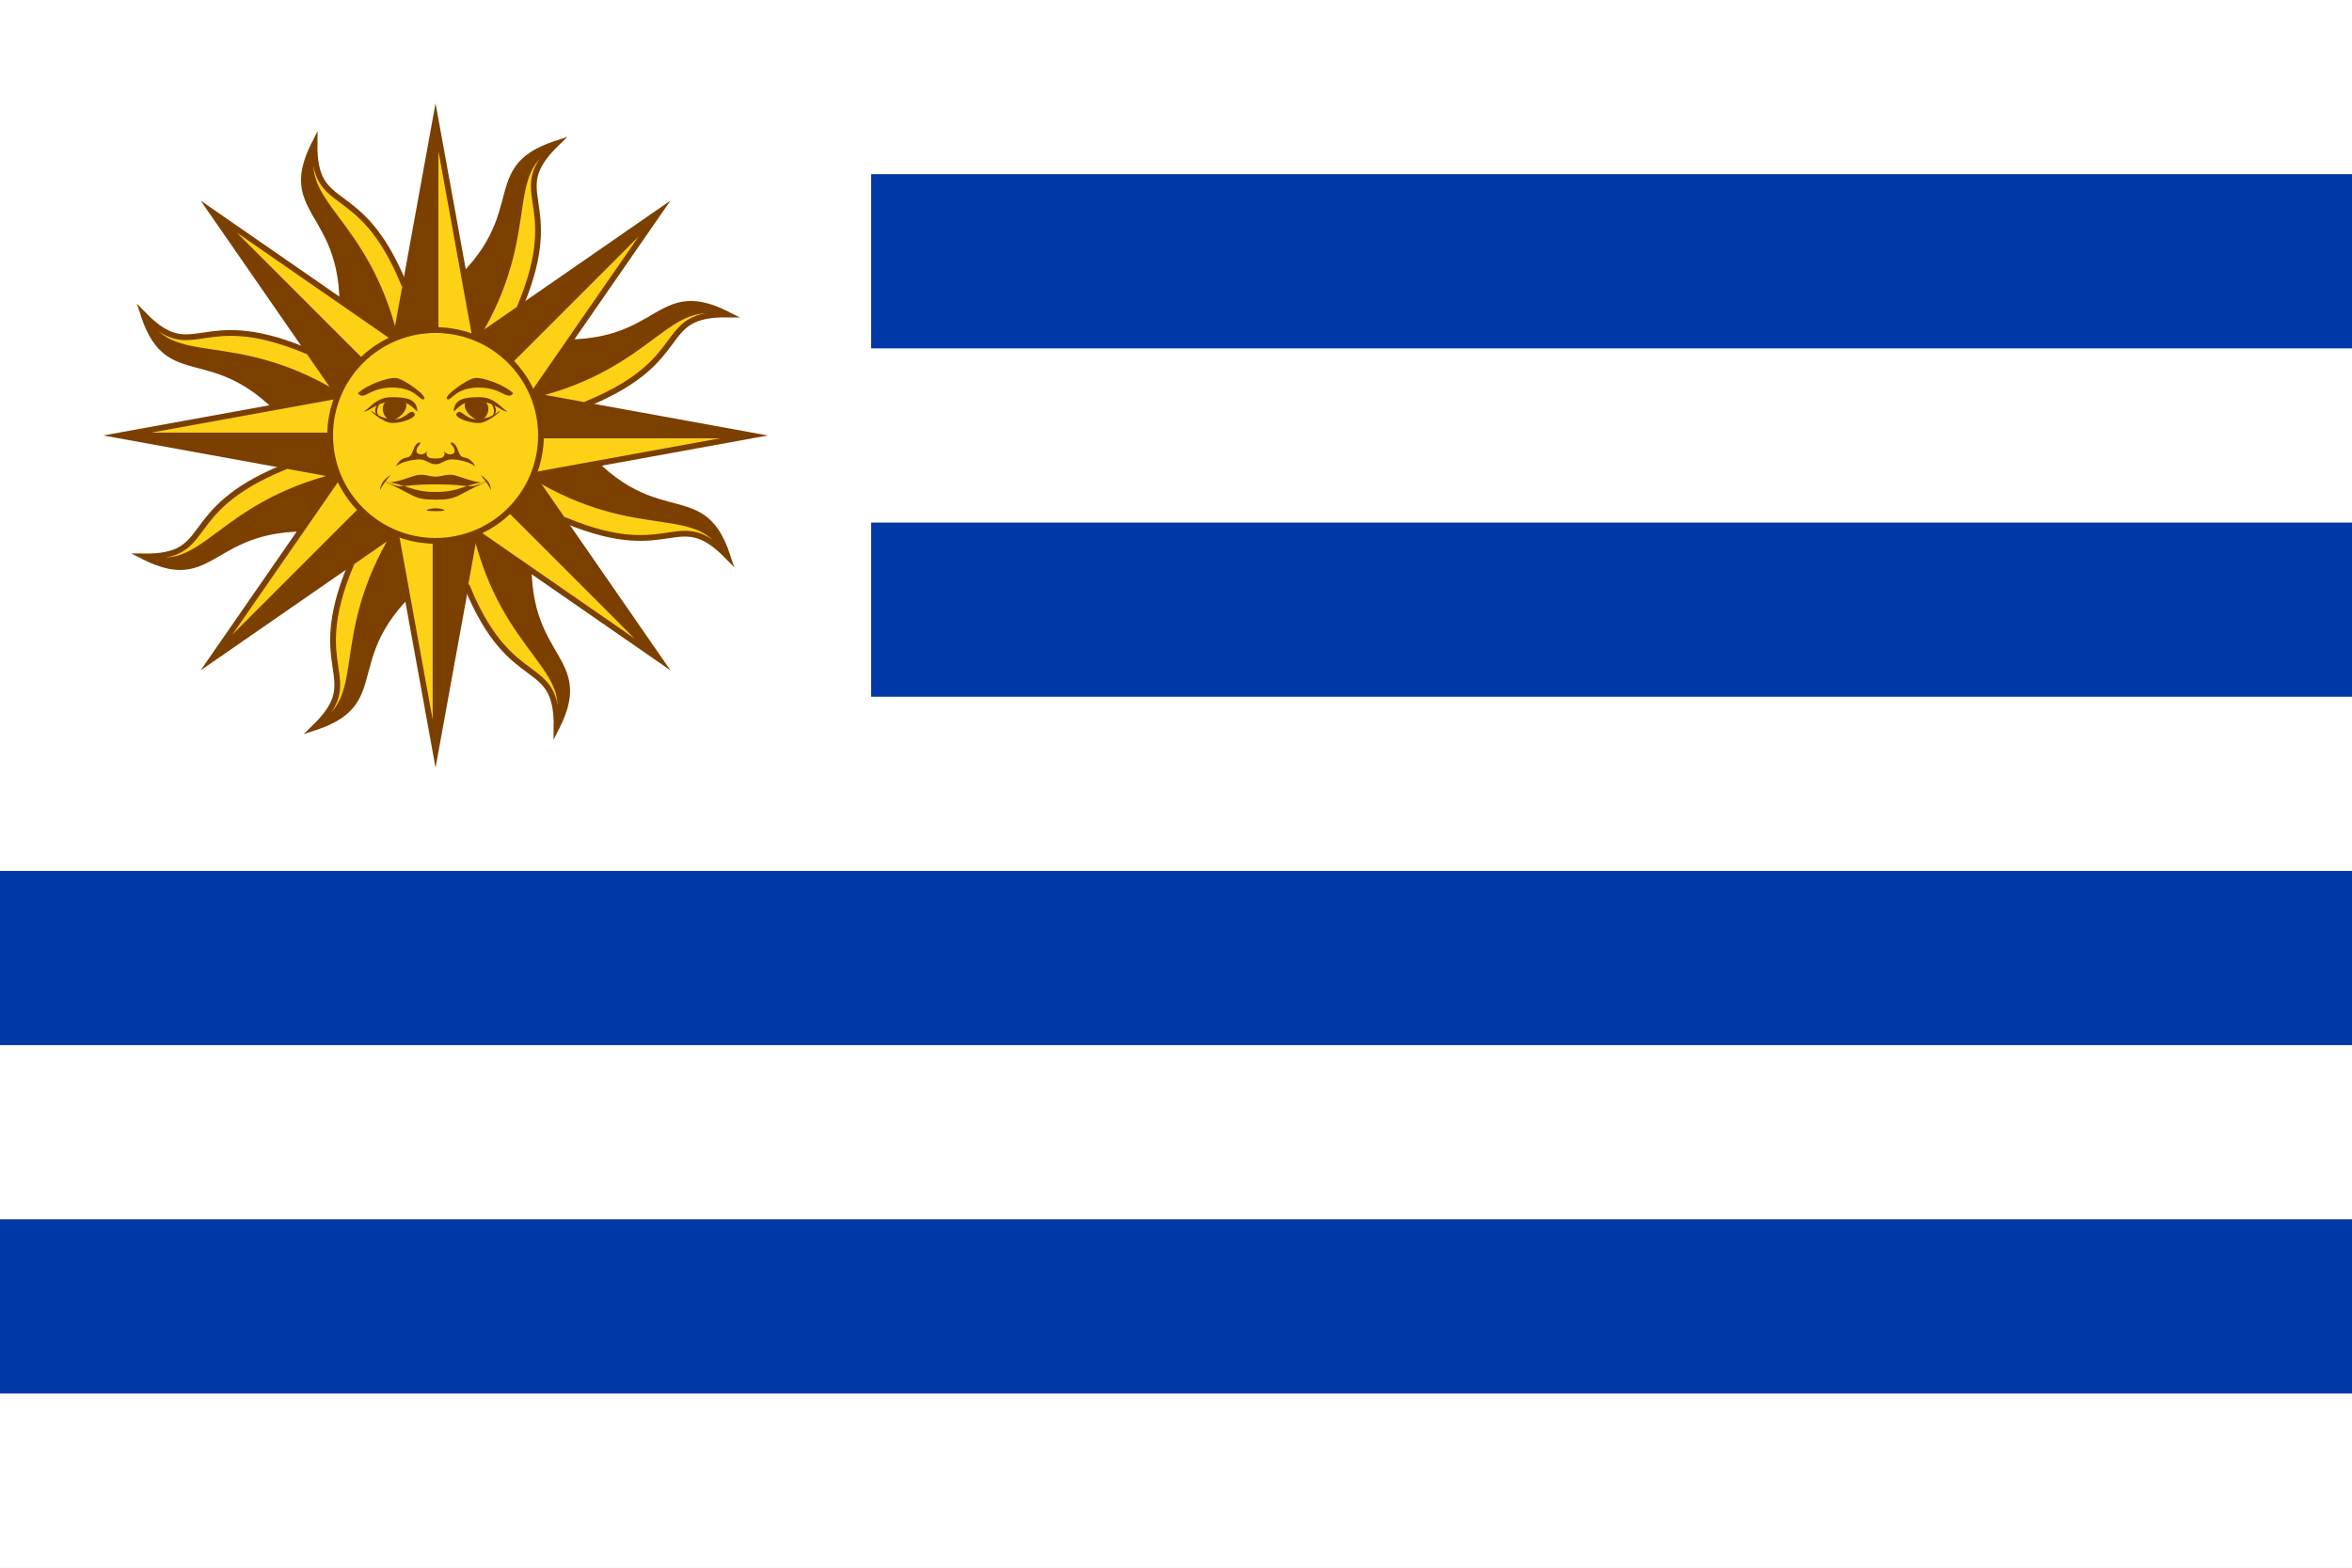
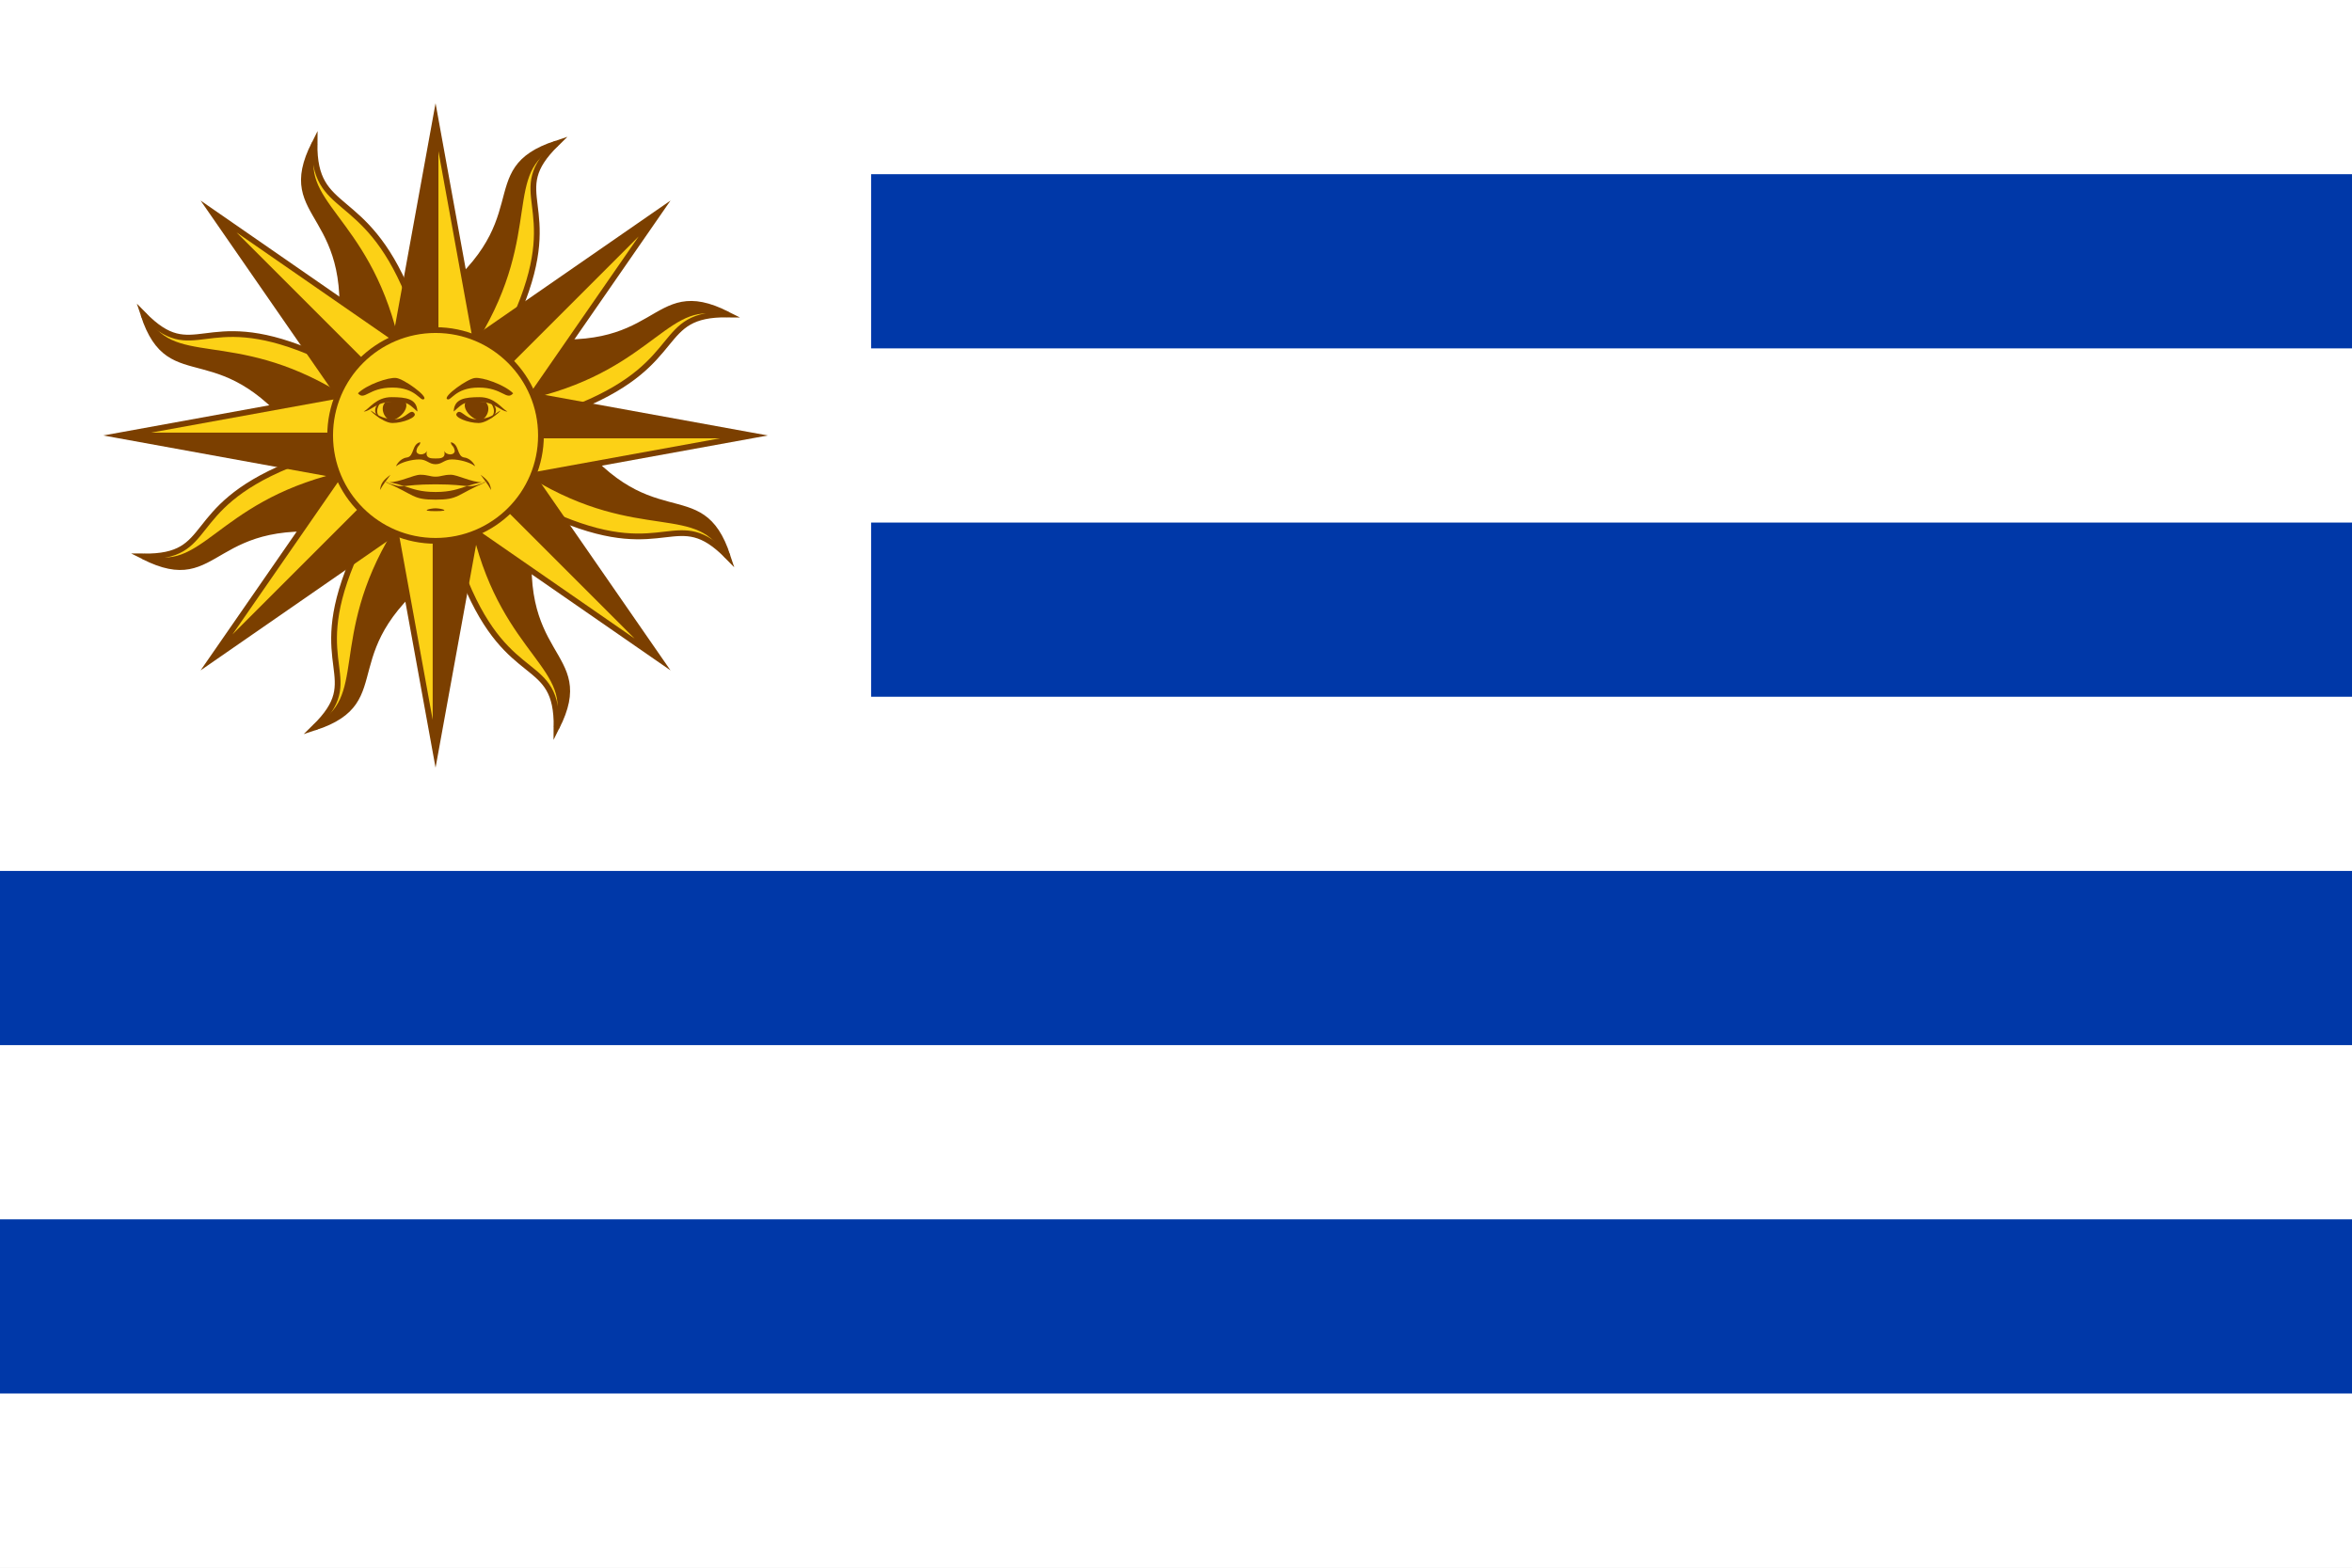
- <svg xmlns="http://www.w3.org/2000/svg" xmlns:xlink="http://www.w3.org/1999/xlink" width="900" height="600" version="1.1" viewBox="-5 -5 27 18">
-   <rect x="-5" y="-5" width="27" height="18" fill="#fff" />
-   <g fill="#0038a8">
-     <rect x="5" y="-3" width="17" height="2" />
-     <rect x="5" y="1" width="17" height="2" />
-     <rect x="-5" y="5" width="27" height="2" />
-     <rect x="-5" y="9" width="27" height="2" />
+ <svg xmlns="http://www.w3.org/2000/svg" height="630" viewBox="-5 -5 945 630" width="945">
+   <path d="m-5-5h945v630h-945z" fill="#fff" />
+   <g fill="#0038a8" transform="matrix(35 0 0 35 170 170)">
+     <path d="m5-3h17v2h-17z" />
+     <path d="m5 1h17v2h-17z" />
+     <path d="m-5 5h27v2h-27z" />
+     <path d="m-5 9h27v2h-27z" />
  </g>
-   <g transform="scale(.11)" fill="#fcd116" stroke="#7B3F00" stroke-miterlimit="20" stroke-width=".6">
-     <g id="u" stroke="#7B3F00">
-       <g id="t">
-         <g id="s" stroke="#7B3F00">
-           <g transform="rotate(22.5)">
-             <path d="m1.5 9 4.5 3c-8 13 1 15-6 21 3-7-3-5-3-17" stroke="#7B3F00" stroke-linecap="square" />
-             <path transform="matrix(.25197 -.10437 .10437 .25197 -59.389 -24.6)" d="m159.12 199.26-7.268 5.045 0.322 0.193c-12.406 20.448-14.514 36.173-16.324 48.336-0.905 6.081-1.723 11.296-3.799 15.76-1.341 2.884-3.244 5.422-5.965 7.602 22.975-10.935 1.796-29.867 44.068-60.459z" fill="#7B3F00" stroke="#7B3F00" stroke-linecap="square" stroke-miterlimit="20" stroke-width="1" />
-             <path d="m0 11c-2 13 4.5 17 0 22" fill="none" stroke="#7B3F00" />
+   <g transform="matrix(3.779528 0 0 3.779528 234.2854 -392.5193)">
+     <g stroke="#7b3f00" stroke-miterlimit="20">
+       <g fill="#fcd116">
+         <path d="m-19.106 157.888 3.066 4.578c-12.596 9.116-4.906 14.506-13.833 17.424 5.552-5.418-.734-6.254 3.944-17.547" stroke-linecap="square" stroke-width=".611" />
+         <g stroke-width=".6" transform="matrix(.3898189 .941106 -.941106 .3898189 -17.00893 148.8333)">
+           <path d="m1.5 9 4.5 3c-8 13 1 15-6 21 3-7-3.012-5.581-3.012-17.581" stroke-linecap="square" />
+           <path d="m1.501 9-1.304 2.03.1.015c-.99 6.447.12 10.63.933 13.883.406 1.627.745 3.026.687 4.367a5.658 5.658 0 0 1 -.71 2.538c4.649-5.153-2.663-7.713 4.795-19.833z" fill="#7b3f00" stroke-linecap="square" stroke-width=".273" />
+           <path d="m0 11c-2 13 4.5 17 0 22" fill="none" />
+         </g>
+         <path d="m-17.009 148.833-4.322-4.322-19.448 28.091 28.091-19.448-4.322-4.322-23.77 23.77" stroke-width=".611" />
+         <g stroke-width=".6">
+           <g transform="matrix(0 1.018646 -1.018646 0 -17.00893 148.8333)">
+             <g transform="matrix(.9238795 .3826834 -.3826834 .9238795 0 0)">
+               <path d="m1.5 9 4.5 3c-8 13 1 15-6 21 3-7-3.025-5.447-3.025-17.447" stroke-linecap="square" />
+               <path d="m1.501 9-1.304 2.03.1.015c-.99 6.447.12 10.63.933 13.883.406 1.627.745 3.026.687 4.367a5.658 5.658 0 0 1 -.71 2.538c4.649-5.153-2.663-7.713 4.795-19.833z" fill="#7b3f00" stroke-linecap="square" stroke-width=".273" />
+               <path d="m0 11c-2 13 4.5 17 0 22" fill="none" />
+             </g>
+             <path d="m0 0h-6l6 33 6-33h-6v33" />
+             <path d="m0 0h6-6v33l6-33" fill="#7b3f00" stroke="none" />
          </g>
-           <path d="m0 0h-6l6 33 6-33h-6v33" stroke="#7B3F00" />
-           <path d="m0 0 6 9.0909e-5h-6v33l6-33" fill="#7B3F00" stroke="none" />
+           <g transform="matrix(-.7202913 .7202913 -.7202913 -.7202913 -17.00893 148.8333)">
+             <g transform="matrix(.9238795 .3826834 -.3826834 .9238795 0 0)">
+               <path d="m1.5 9 4.5 3c-8 13 1 15-6 21 3-7-3.016-6.242-3.016-18.242" stroke-linecap="square" />
+               <path d="m1.501 9-1.304 2.03.1.015c-.99 6.447.12 10.63.933 13.883.406 1.627.745 3.026.687 4.367a5.658 5.658 0 0 1 -.71 2.538c4.649-5.153-2.663-7.713 4.795-19.833z" fill="#7b3f00" stroke-linecap="square" stroke-width=".273" />
+               <path d="m0 11c-2 13 4.5 17 0 22" fill="none" />
+             </g>
+             <path d="m0 0h-6l6 33 6-33h-6v33" />
+             <path d="m0 0h6-6v33l6-33" fill="#7b3f00" stroke="none" />
+           </g>
+           <g transform="matrix(-1.018646 0 0 -1.018646 -17.00893 148.8333)">
+             <g transform="matrix(.9238795 .3826834 -.3826834 .9238795 0 0)">
+               <path d="m1.5 9 4.5 3c-8 13 1 15-6 21 3-7-3.008-5.461-3.008-17.461" stroke-linecap="square" />
+               <path d="m1.501 9-1.304 2.03.1.015c-.99 6.447.12 10.63.933 13.883.406 1.627.745 3.026.687 4.367a5.658 5.658 0 0 1 -.71 2.538c4.649-5.153-2.663-7.713 4.795-19.833z" fill="#7b3f00" stroke-linecap="square" stroke-width=".273" />
+               <path d="m0 11c-2 13 4.5 17 0 22" fill="none" />
+             </g>
+             <path d="m0 0h-6l6 33 6-33h-6v33" />
+             <path d="m0 0h6-6v33l6-33" fill="#7b3f00" stroke="none" />
+             <g transform="matrix(.7071068 .7071068 -.7071068 .7071068 0 0)">
+               <g transform="matrix(.9238795 .3826834 -.3826834 .9238795 0 0)">
+                 <path d="m1.5 9 4.5 3c-8 13 1 15-6 21 3-7-2.951-5.793-2.951-17.793" stroke-linecap="square" />
+                 <path d="m1.501 9-1.304 2.03.1.015c-.99 6.447.12 10.63.933 13.883.406 1.627.745 3.026.687 4.367a5.658 5.658 0 0 1 -.71 2.538c4.649-5.153-2.663-7.713 4.795-19.833z" fill="#7b3f00" stroke-linecap="square" stroke-width=".273" />
+                 <path d="m0 11c-2 13 4.5 17 0 22" fill="none" />
+               </g>
+               <path d="m0 0h-6l6 33 6-33h-6v33" />
+               <path d="m0 0h6-6v33l6-33" fill="#7b3f00" stroke="none" />
+             </g>
+           </g>
+           <g transform="matrix(0 -1.018646 1.018646 0 -17.00893 148.8333)">
+             <g transform="matrix(.9238795 .3826834 -.3826834 .9238795 0 0)">
+               <path d="m1.5 9 4.5 3c-8 13 1 15-6 21 3-7-3.017-5.588-3.017-17.588" stroke-linecap="square" />
+               <path d="m1.501 9-1.304 2.03.1.015c-.99 6.447.12 10.63.933 13.883.406 1.627.745 3.026.687 4.367a5.658 5.658 0 0 1 -.71 2.538c4.649-5.153-2.663-7.713 4.795-19.833z" fill="#7b3f00" stroke-linecap="square" stroke-width=".273" />
+               <path d="m0 11c-2 13 4.5 17 0 22" fill="none" />
+             </g>
+             <path d="m0 0h-6l6 33 6-33h-6v33" />
+             <path d="m0 0h6-6v33l6-33" fill="#7b3f00" stroke="none" />
+           </g>
+           <g transform="matrix(.7202913 -.7202913 .7202913 .7202913 -17.00893 148.8333)">
+             <g transform="matrix(.9238795 .3826834 -.3826834 .9238795 0 0)">
+               <path d="m1.5 9 4.5 3c-8 13 1 15-6 21 3-7-2.982-5.66-2.982-17.66" stroke-linecap="square" />
+               <path d="m1.501 9-1.304 2.03.1.015c-.99 6.447.12 10.63.933 13.883.406 1.627.745 3.026.687 4.367a5.658 5.658 0 0 1 -.71 2.538c4.649-5.153-2.663-7.713 4.795-19.833z" fill="#7b3f00" stroke-linecap="square" stroke-width=".273" />
+               <path d="m0 11c-2 13 4.5 17 0 22" fill="none" />
+             </g>
+             <path d="m0 0h-6l6 33 6-33h-6v33" />
+             <path d="m0 0h6-6v33l6-33" fill="#7b3f00" stroke="none" />
+           </g>
        </g>
-         <use transform="rotate(45)" stroke="#7B3F00" xlink:href="#s" />
      </g>
-       <use transform="rotate(90)" stroke="#7B3F00" xlink:href="#t" />
+       <path d="m-19.105 157.888-2.019 1.402.088.053c-3.445 5.681-4.031 10.051-4.534 13.429-.252 1.689-.478 3.138-1.056 4.378a5.763 5.763 0 0 1 -1.658 2.112c6.384-3.037.501-8.297 12.244-16.796z" fill="#7b3f00" stroke-linecap="square" stroke-width=".278" />
+       <g stroke-width=".611">
+         <path d="m-21.297 159.186c-6.95 11.455-2.392 17.753-8.576 20.704" fill="none" />
+         <path d="m-17.009 148.833h-6.112l6.112 33.615 6.112-33.615h-6.112v33.615" fill="#fcd116" />
+       </g>
    </g>
-     <use transform="rotate(180)" xlink:href="#u" />
-     <circle r="11" />
-   </g>
-   <g transform="scale(.011)" fill="#7B3F00">
-     <g id="right">
-       <path d="m81-44c-7 8-11-6-36-6s-29 15-33 12 21-21 29-22 31 7 40 16m-29 9c7 6 1 19-6 19s-20-12-14-20" fill="#7B3F00" />
-       <path d="m19-26c1-12 11-14 27-14s23 12 29 15c-7 0-13-10-29-10s-16 0-27 10m3 2c4-6 9 6 20 6s17-3 24-8-10 12-21 12-26-6-23-10" fill="#7B3F00" />
-       <path d="m56-17c13-7 5-17 0-19 2 2 10 12 0 19m-56 60c6 0 8-2 16-2s27 11 38 7c-23 9-14 3-54 3h-5m63 6c-4-7-3-5-11-16 8 6 10 9 11 16m-58 10c25 0 21-5 54-19-24 3-29 11-54 11h-5m5-29c7 0 9-5 17-5s19 3 24 7c1 1-3-8-11-9s-5-14-14-16c0 4 3 3 4 9 0 5-9 5-11 0 2 8-4 8-9 8" fill="#7B3F00" />
+     <path d="m-17.009 148.833h6.112-6.112v33.615l6.112-33.615" fill="#7b3f00" />
+     <path d="m-17.009 148.833 4.322 4.322-4.322-4.322-23.77 23.77 28.091-19.448" fill="#7b3f00" />
+     <circle cx="-17.009" cy="148.833" fill="#fcd116" r="11.205" stroke="#7b3f00" stroke-miterlimit="20" stroke-width=".611" />
+     <g fill="#7b3f00">
+       <path d="m-8.758 144.351c-.713.815-1.121-.611-3.667-.611-2.547 0-2.954 1.528-3.362 1.222-.407-.306 2.139-2.139 2.954-2.241.815-.102 3.158.713 4.075 1.63m-2.954.917c.713.611.102 1.935-.611 1.935s-2.037-1.222-1.426-2.037" />
+       <path d="m-15.074 146.185c.102-1.222 1.121-1.426 2.75-1.426 1.63 0 2.343 1.222 2.954 1.528-.713 0-1.324-1.019-2.954-1.019-1.63 0-1.63 0-2.75 1.019m.306.204c.407-.611.917.611 2.037.611 1.121 0 1.732-.306 2.445-.815.713-.509-1.019 1.222-2.139 1.222s-2.648-.611-2.343-1.019" />
+       <path d="m-22.713 145.166c-.509.204-1.324 1.222 0 1.935-1.019-.713-.204-1.732 0-1.935z" />
+       <path d="m-11.304 145.166c.204.204 1.019 1.222 0 1.935 1.324-.713.509-1.732 0-1.935z" />
+       <path d="m-18.639 149.546c-.917.204-.611 1.528-1.426 1.63-.815.102-1.222 1.019-1.12.917.509-.407 1.63-.713 2.445-.713.815 0 1.019.51 1.732.51s.917-.51 1.732-.51c.815 0 1.935.306 2.445.713.102.102-.305-.815-1.12-.917-.815-.102-.509-1.426-1.426-1.63 0 .407.305.306.407.917 0 .509-.917.509-1.12 0 .204.815-.407.815-.917.815s-1.12-0-.917-.815c-.204.509-1.12.509-1.12 0 .102-.611.407-.509.407-.917z" />
+       <path d="m-21.797 153.01c-.815.611-1.018.917-1.12 1.63.244-.428.364-.603.55-.855-.049-.021-.091-.041-.142-.062.059.007.112.016.169.024.123-.166.233-.311.543-.737z" />
+       <path d="m-22.34 153.747c-.003.004-.01.014-.013.018.127.03.262.043.404.044-.124-.022-.255-.043-.391-.061z" />
+       <path d="m-21.949 153.809c.635.112 1.134.258 1.591.406.57-.042 1.357-.187 3.349-.187s2.778.144 3.349.187c.457-.148.956-.294 1.591-.406-1.122.004-2.619-.799-3.31-.799-.815 0-1.019.204-1.63.204s-.815-.204-1.63-.204c-.691 0-2.187.803-3.31.799z" />
+       <path d="m-12.069 153.809c.142-.001.277-.014.404-.044-.003-.004-.01-.014-.013-.018-.136.019-.267.04-.391.061z" />
+       <path d="m-11.678 153.747c.057-.008.11-.017.169-.024-.051.021-.093.041-.142.062.186.251.306.427.55.855-.102-.713-.305-1.019-1.12-1.63.31.427.42.571.543.737z" />
+       <path d="m-11.651 153.785c-.001-.002-.004-.006-.005-.007-1.063.41-1.437.479-2.005.437-.966.312-1.762.628-3.349.628s-2.383-.316-3.349-.628c-.567.042-.941-.028-2.005-.437-.001.002-.004.006-.005.007 3.2 1.377 2.85 1.873 5.358 1.873s2.158-.496 5.358-1.873z" />
+       <path d="m-22.362 153.778c.002-.003.007-.01.009-.013-.053-.012-.107-.024-.157-.042.058.023.093.034.147.055z" />
+       <path d="m-11.656 153.778c.054-.021.089-.032.147-.055-.05.018-.103.029-.157.042.002.003.007.01.009.013z" />
+       <g transform="matrix(-.1018646 0 0 .1018646 -17.00893 148.8333)">
+         <path d="m81-44c-7 8-11-6-36-6s-29 15-33 12 21-21 29-22 31 7 40 16m-29 9c7 6 1 19-6 19s-20-12-14-20" />
+         <path d="m19-26c1-12 11-14 27-14s23 12 29 15c-7 0-13-10-29-10s-16 0-27 10m3 2c4-6 9 6 20 6s17-3 24-8-10 12-21 12-26-6-23-10" />
+       </g>
+       <path d="m-17.009 156.575c-.509 0-1.834.306 0 .306s.509-.306 0-.306" />
    </g>
-     <use transform="scale(-1,1)" xlink:href="#right" />
-     <path d="m0 76c-5 0-18 3 0 3s5-3 0-3" />
  </g>
</svg>
